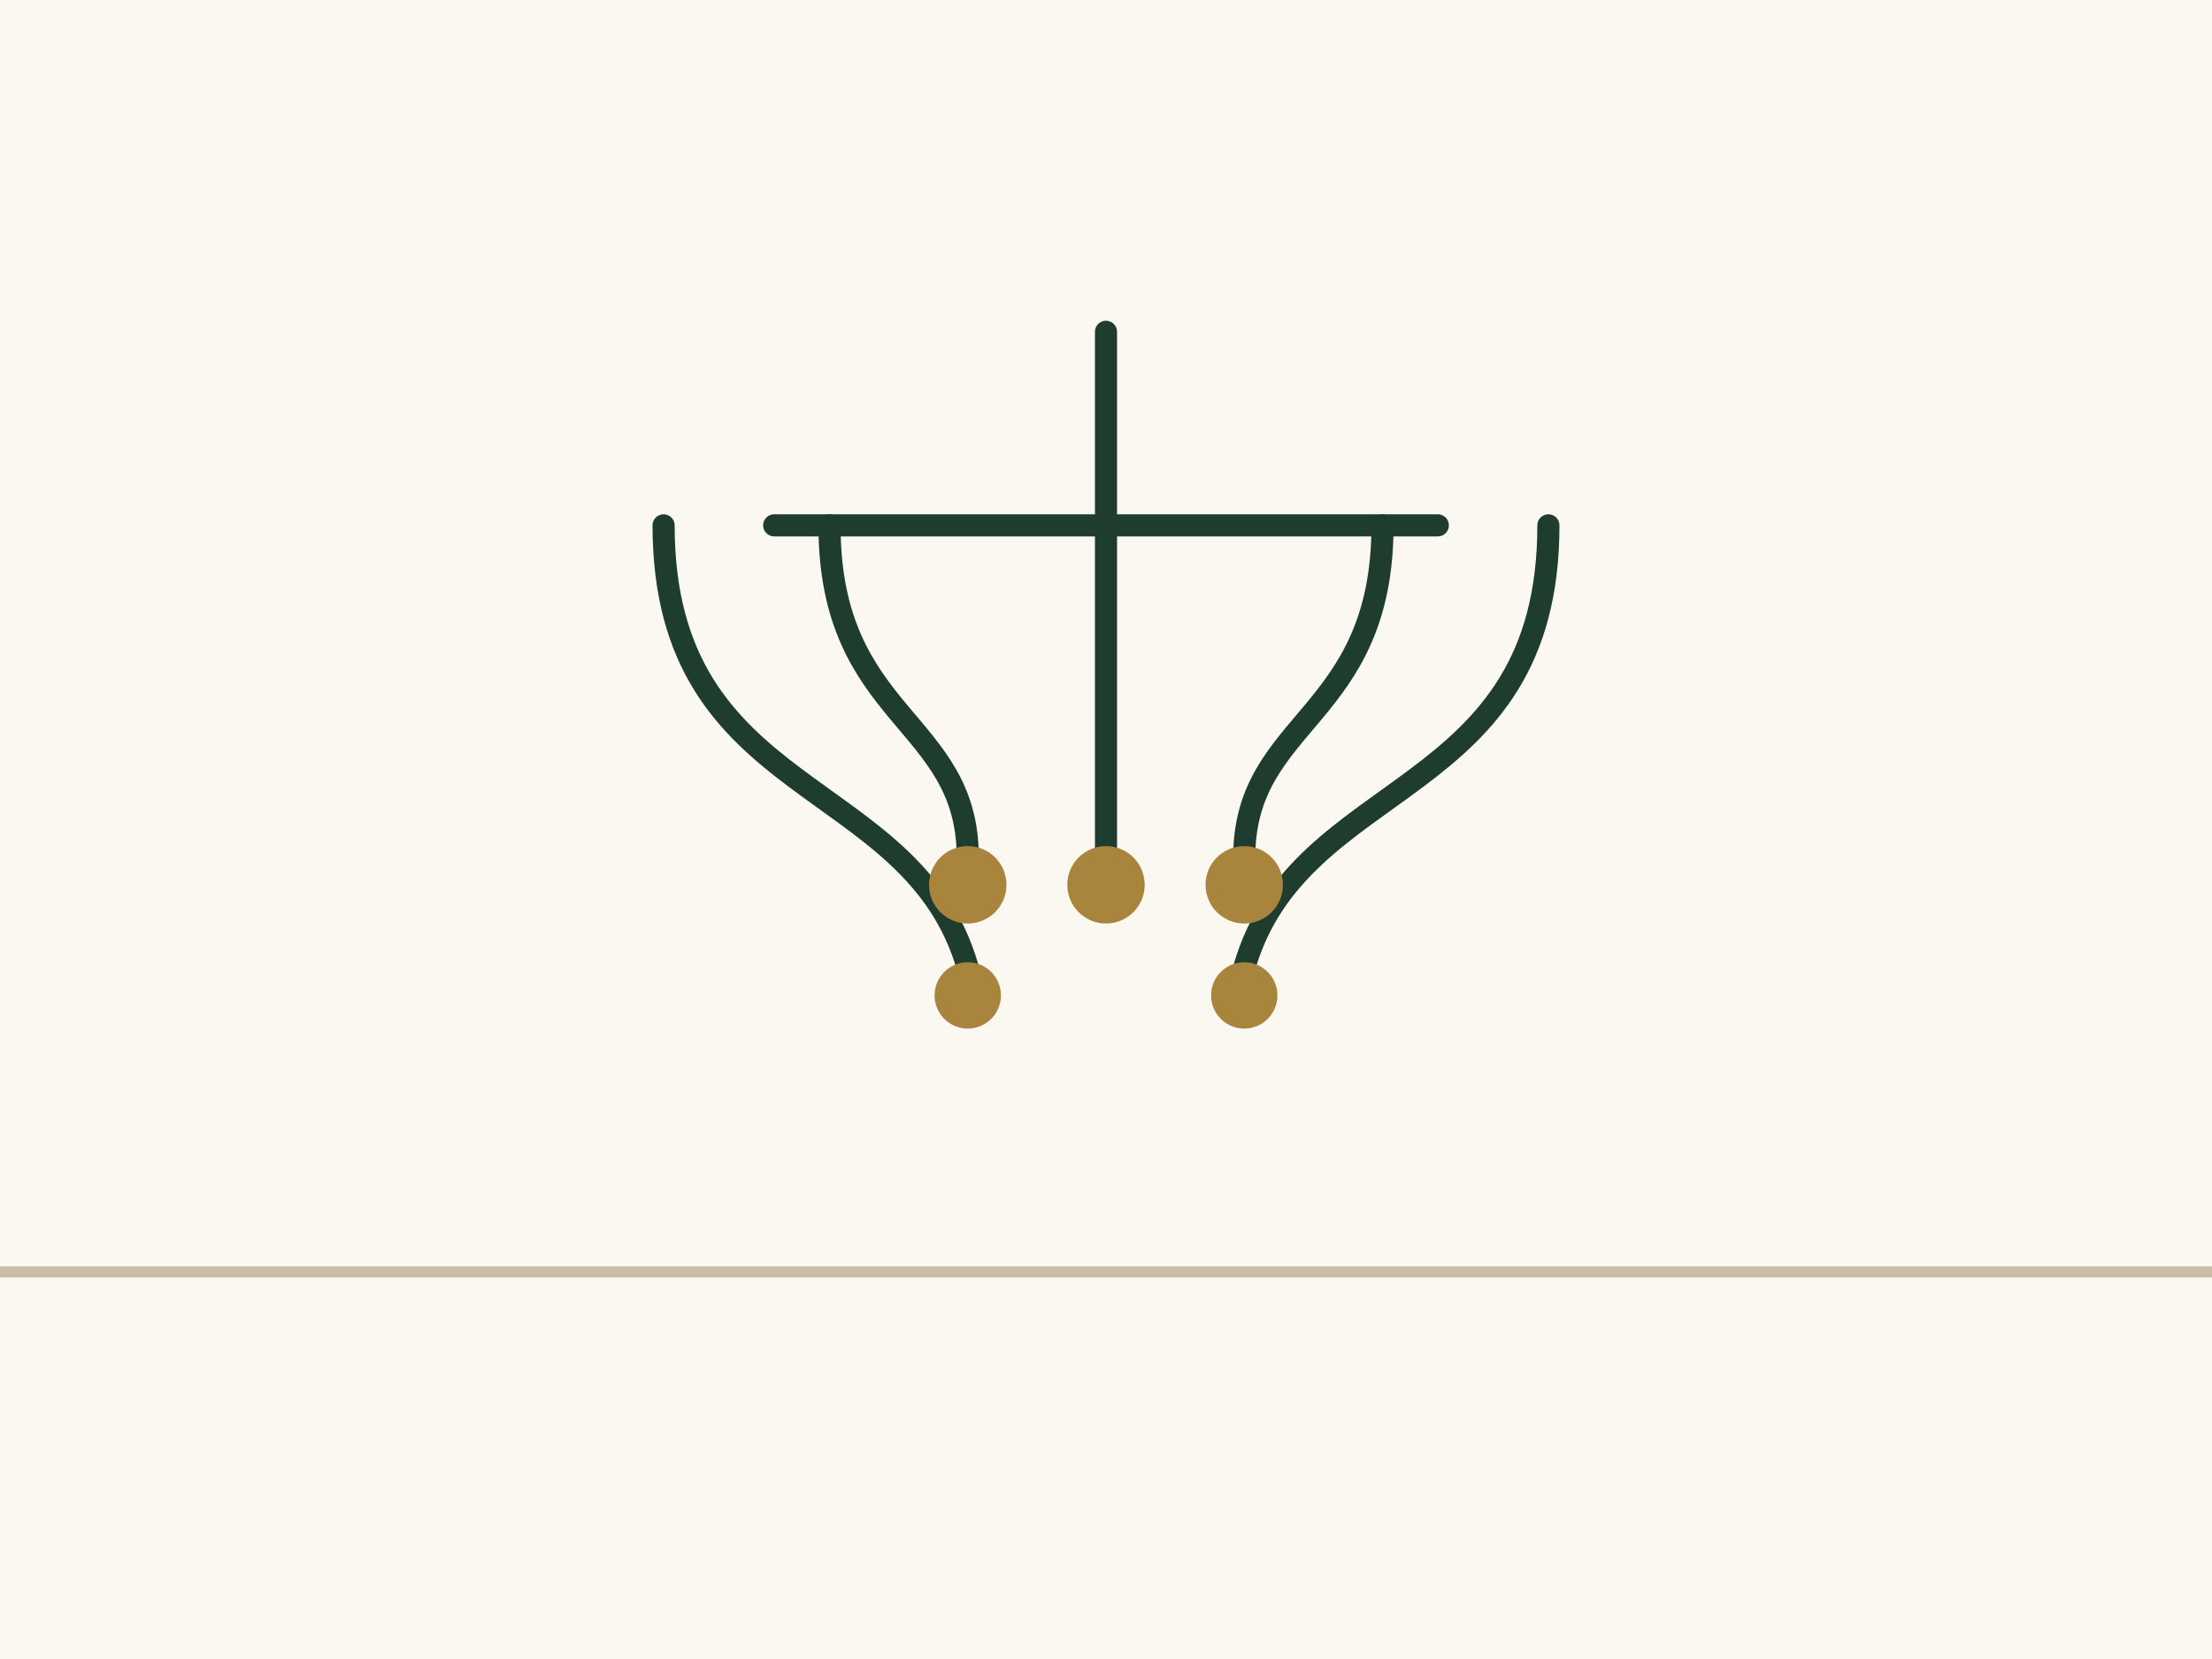
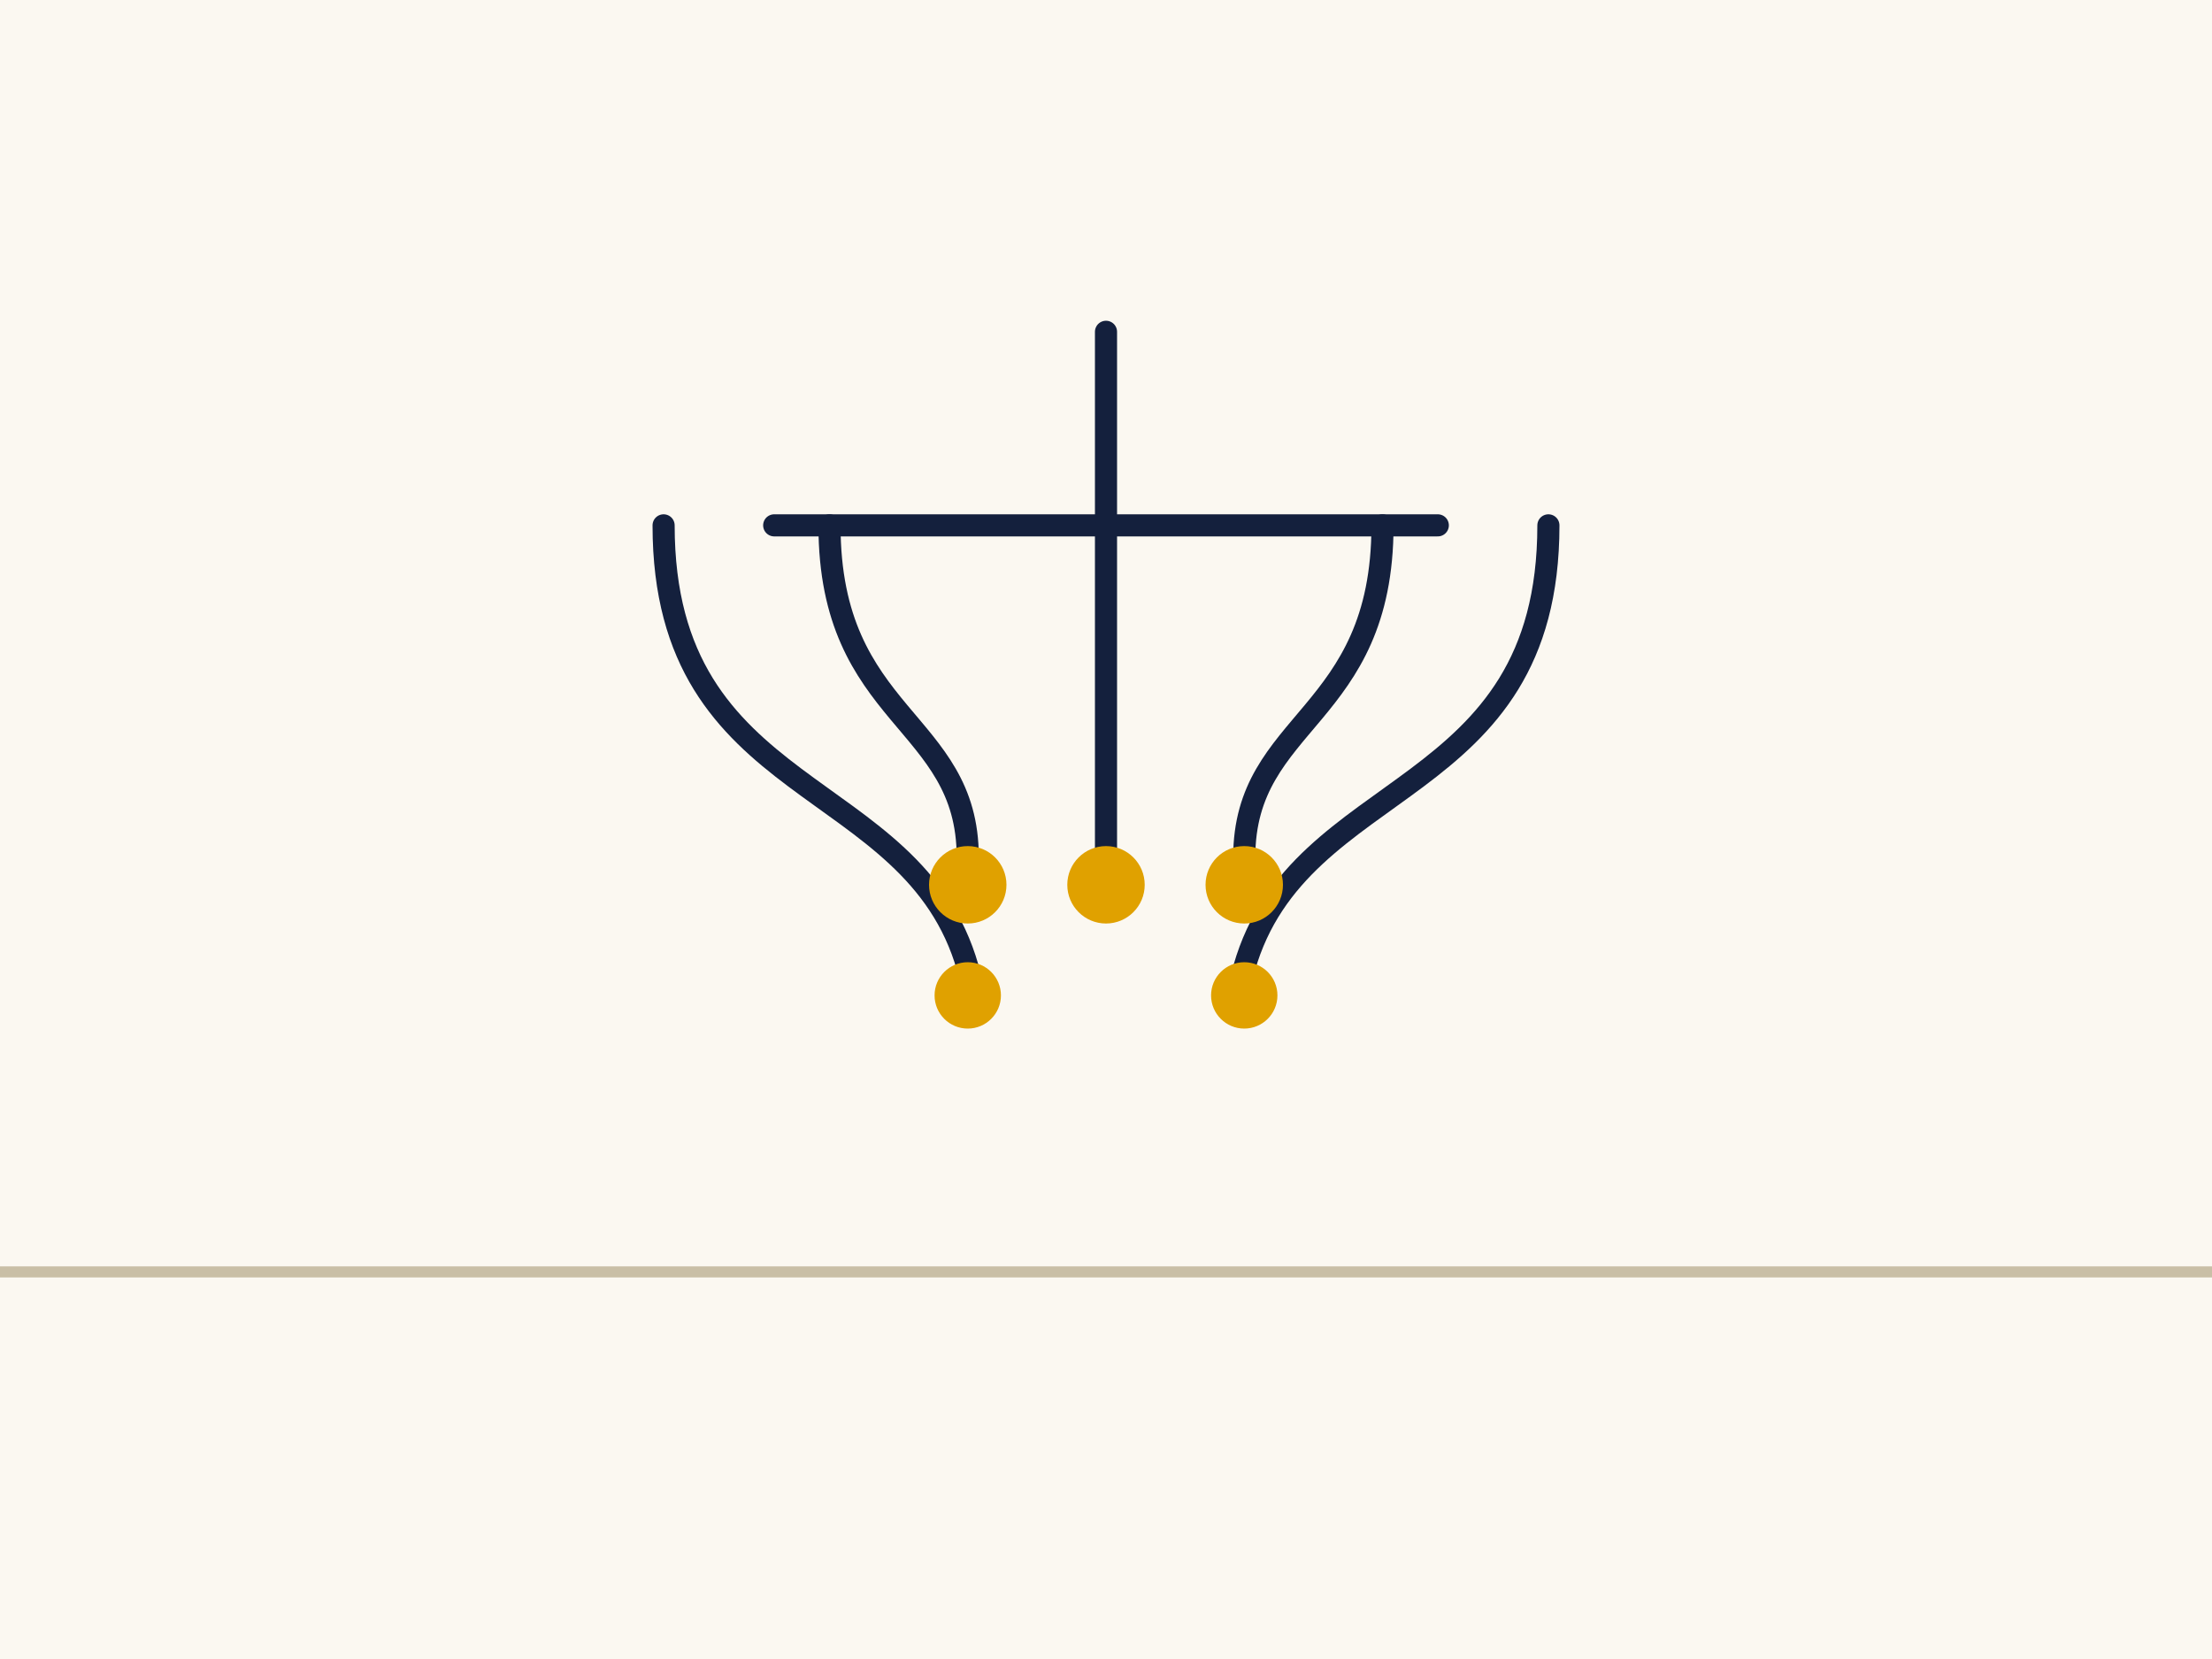
<svg xmlns="http://www.w3.org/2000/svg" viewBox="0 0 400 300" role="img" aria-label="Illustration of a ballroom chandelier">
  <rect width="400" height="300" fill="#FBF8F1" />
  <line x1="0" y1="230" x2="400" y2="230" stroke="#C9BFA6" stroke-width="2" />
-   <g fill="none" stroke="#1F3D2E" stroke-width="4" stroke-linecap="round" stroke-linejoin="round">
+   <g fill="none" stroke="#14203D" stroke-width="4" stroke-linecap="round" stroke-linejoin="round">
    <line x1="200" y1="60" x2="200" y2="95" />
    <path d="M140 95 H260" />
    <path d="M150 95 C150 130 175 130 175 155" />
    <path d="M200 95 V155" />
    <path d="M250 95 C250 130 225 130 225 155" />
    <path d="M120 95 C120 145 165 140 175 175" />
    <path d="M280 95 C280 145 235 140 225 175" />
  </g>
-   <g fill="#A9843C">
+   <g fill="#E0A100">
    <circle cx="175" cy="160" r="7" />
    <circle cx="200" cy="160" r="7" />
    <circle cx="225" cy="160" r="7" />
    <circle cx="175" cy="180" r="6" />
    <circle cx="225" cy="180" r="6" />
  </g>
</svg>
